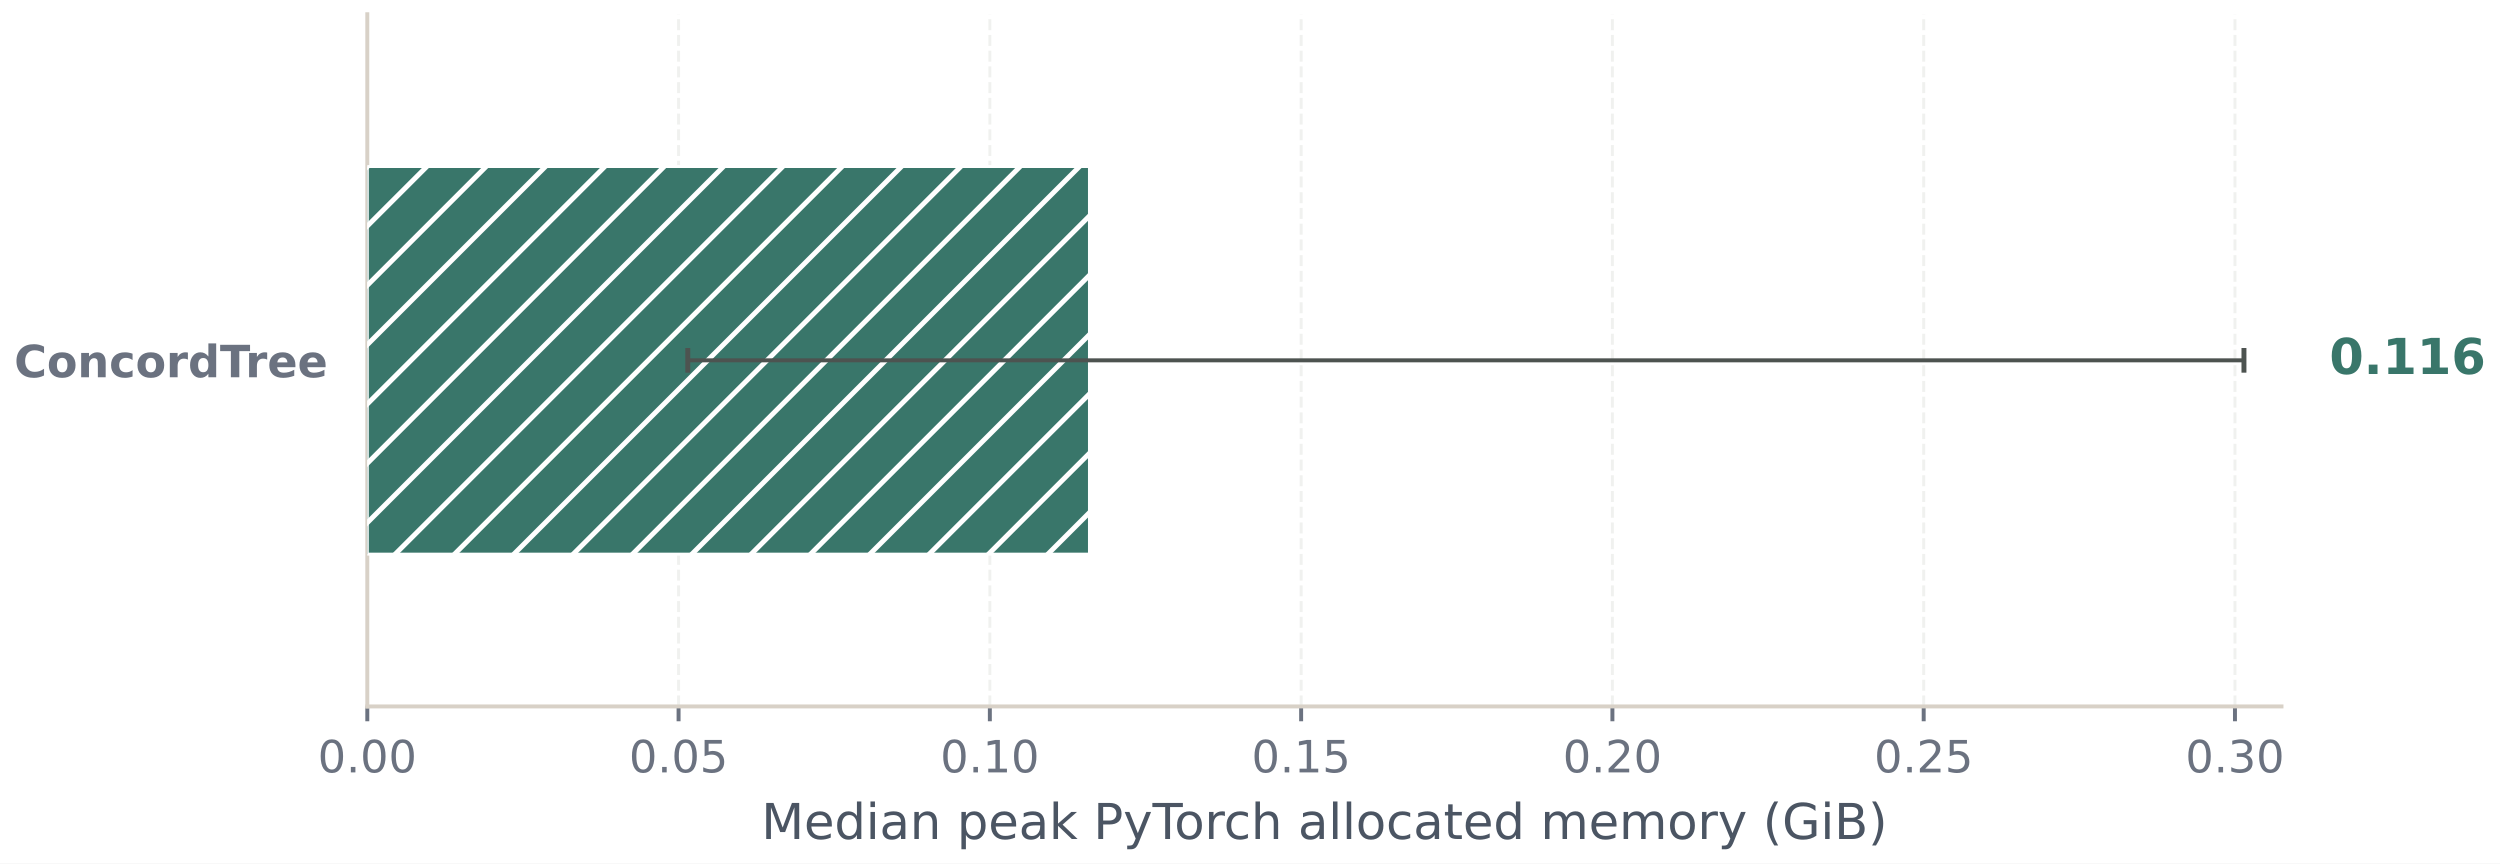
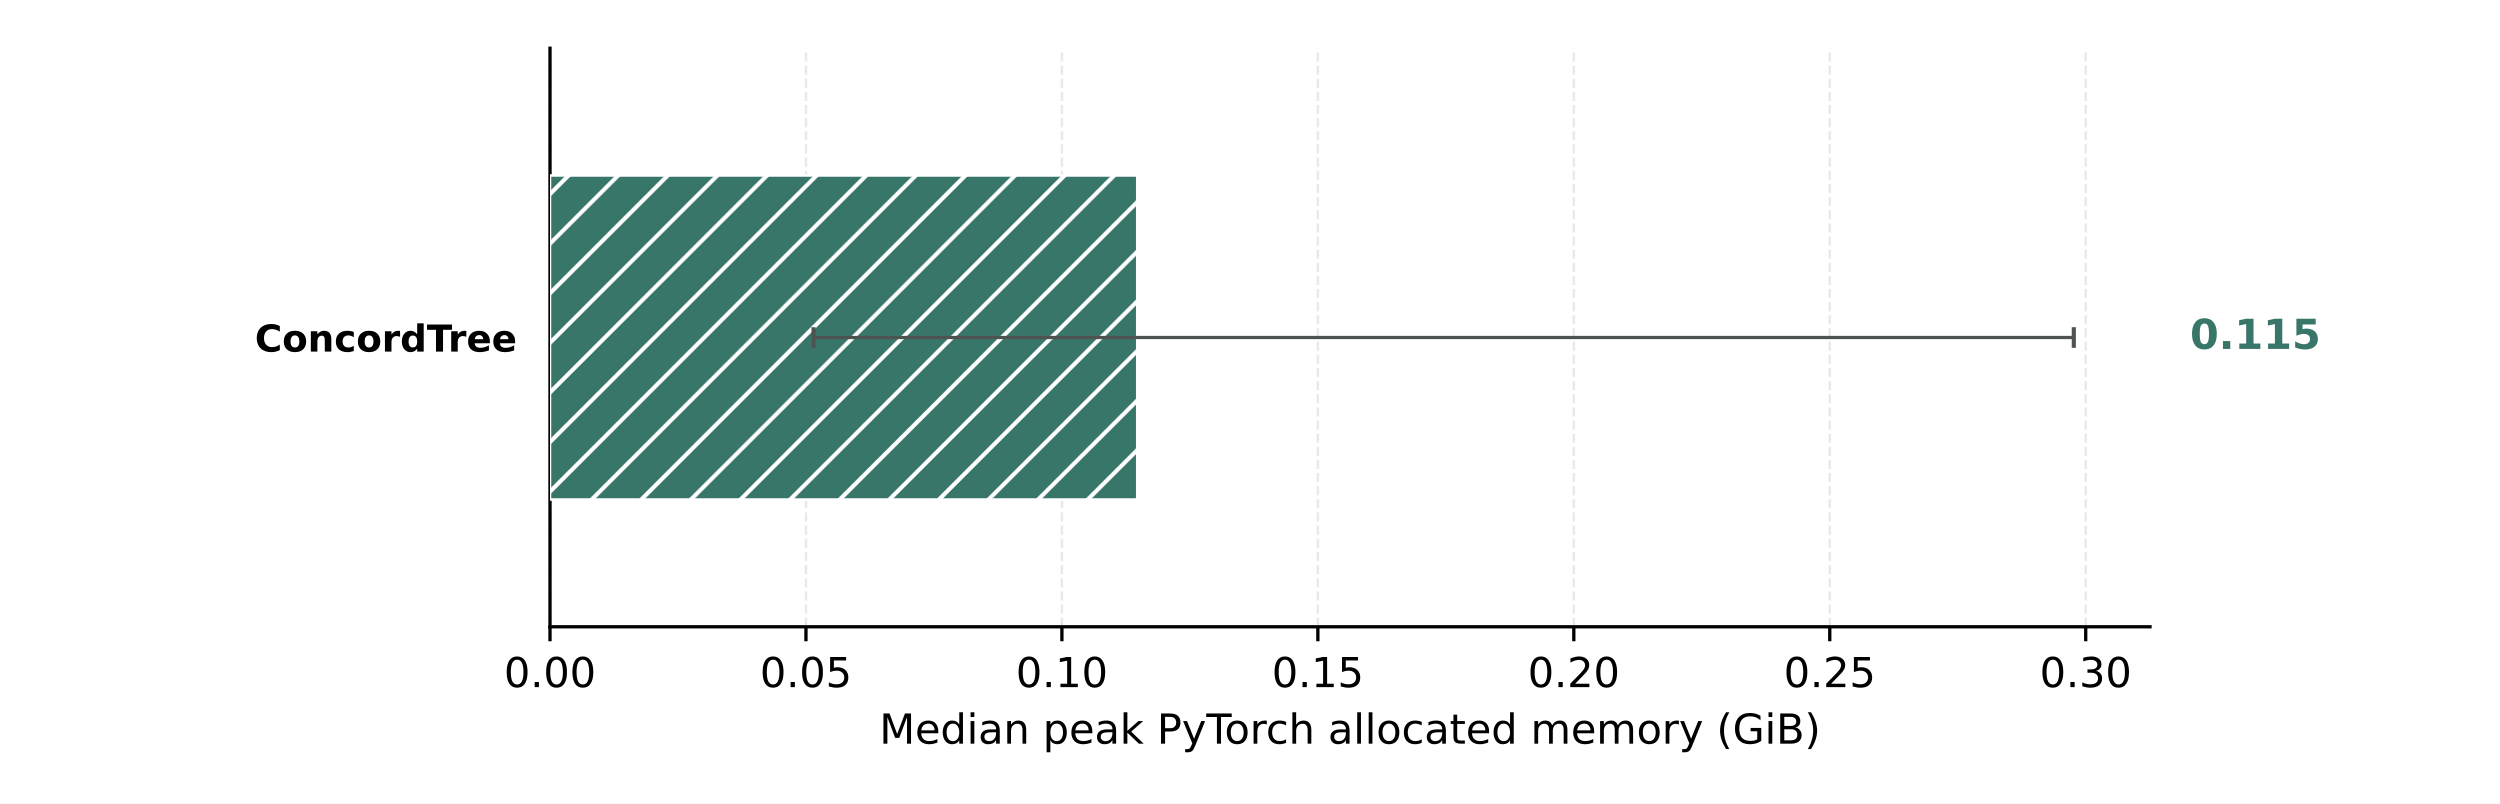
- <svg xmlns="http://www.w3.org/2000/svg" xmlns:xlink="http://www.w3.org/1999/xlink" width="505.529pt" height="174.616pt" viewBox="0 0 505.529 174.616" version="1.1">
+ <svg xmlns="http://www.w3.org/2000/svg" xmlns:xlink="http://www.w3.org/1999/xlink" width="604.8pt" height="194.4pt" viewBox="0 0 604.8 194.4" version="1.1">
  <defs>
    <style type="text/css">*{stroke-linejoin: round; stroke-linecap: butt}</style>
  </defs>
  <g id="figure_1">
    <g id="patch_1">
-       <path d="M 0 174.616  L 505.529 174.616  L 505.529 -0  L 0 -0  z " style="fill: #ffffff" />
+       <path d="M 0 194.4  L 604.8 194.4  L 604.8 0  L 0 0  z " style="fill: #ffffff" />
    </g>
    <g id="axes_1">
      <g id="patch_2">
-         <path d="M 74.271 142.848  L 461.343 142.848  L 461.343 2.88  L 74.271 2.88  z " style="fill: #ffffff" />
+         <path d="M 133.056 151.632  L 520.128 151.632  L 520.128 11.664  L 133.056 11.664  z " style="fill: #ffffff" />
      </g>
      <g id="matplotlib.axis_1">
        <g id="xtick_1">
          <g id="line2d_1">
-             <path d="M 74.271 142.848  L 74.271 2.88  " clip-path="url(#p912b2d0bd3)" style="fill: none; stroke-dasharray: 2.22,0.96; stroke-dashoffset: 0; stroke: #e8eae7; stroke-opacity: 0.65; stroke-width: 0.6" />
+             <path d="M 133.056 151.632  L 133.056 11.664  " clip-path="url(#pb42fd0613e)" style="fill: none; stroke-dasharray: 2.22,0.96; stroke-dashoffset: 0; stroke: #e8eae7; stroke-width: 0.6" />
          </g>
          <g id="line2d_2">
            <defs>
-               <path id="m4cc395ece9" d="M 0 0  L 0 3  " style="stroke: #6b7280; stroke-width: 0.8" />
+               <path id="m3c7fe1f81c" d="M 0 0  L 0 3.5  " style="stroke: #000000; stroke-width: 0.8" />
            </defs>
            <g>
-               <use xlink:href="#m4cc395ece9" x="74.271" y="142.848" style="fill: #6b7280; stroke: #6b7280; stroke-width: 0.8" />
+               <use xlink:href="#m3c7fe1f81c" x="133.056" y="151.632" style="stroke: #000000; stroke-width: 0.8" />
            </g>
          </g>
          <g id="text_1">
-             <text style="font-size: 9px; font-family: 'DejaVu Sans'; text-anchor: middle; fill: #6b7280" x="74.271" y="156.187" transform="rotate(-0 74.27094 156.1866)">0.00</text>
+             <text style="font-size: 10px; font-family: 'DejaVu Sans'; text-anchor: middle" x="133.056" y="166.23" transform="rotate(-0 133.056 166.2304)">0.00</text>
          </g>
        </g>
        <g id="xtick_2">
          <g id="line2d_3">
-             <path d="M 137.215 142.848  L 137.215 2.88  " clip-path="url(#p912b2d0bd3)" style="fill: none; stroke-dasharray: 2.22,0.96; stroke-dashoffset: 0; stroke: #e8eae7; stroke-opacity: 0.65; stroke-width: 0.6" />
+             <path d="M 194.976 151.632  L 194.976 11.664  " clip-path="url(#pb42fd0613e)" style="fill: none; stroke-dasharray: 2.22,0.96; stroke-dashoffset: 0; stroke: #e8eae7; stroke-width: 0.6" />
          </g>
          <g id="line2d_4">
            <g>
-               <use xlink:href="#m4cc395ece9" x="137.215" y="142.848" style="fill: #6b7280; stroke: #6b7280; stroke-width: 0.8" />
+               <use xlink:href="#m3c7fe1f81c" x="194.976" y="151.632" style="stroke: #000000; stroke-width: 0.8" />
            </g>
          </g>
          <g id="text_2">
-             <text style="font-size: 9px; font-family: 'DejaVu Sans'; text-anchor: middle; fill: #6b7280" x="137.215" y="156.187" transform="rotate(-0 137.2151 156.1866)">0.05</text>
+             <text style="font-size: 10px; font-family: 'DejaVu Sans'; text-anchor: middle" x="194.976" y="166.23" transform="rotate(-0 194.976 166.2304)">0.05</text>
          </g>
        </g>
        <g id="xtick_3">
          <g id="line2d_5">
-             <path d="M 200.159 142.848  L 200.159 2.88  " clip-path="url(#p912b2d0bd3)" style="fill: none; stroke-dasharray: 2.22,0.96; stroke-dashoffset: 0; stroke: #e8eae7; stroke-opacity: 0.65; stroke-width: 0.6" />
+             <path d="M 256.896 151.632  L 256.896 11.664  " clip-path="url(#pb42fd0613e)" style="fill: none; stroke-dasharray: 2.22,0.96; stroke-dashoffset: 0; stroke: #e8eae7; stroke-width: 0.6" />
          </g>
          <g id="line2d_6">
            <g>
-               <use xlink:href="#m4cc395ece9" x="200.159" y="142.848" style="fill: #6b7280; stroke: #6b7280; stroke-width: 0.8" />
+               <use xlink:href="#m3c7fe1f81c" x="256.896" y="151.632" style="stroke: #000000; stroke-width: 0.8" />
            </g>
          </g>
          <g id="text_3">
-             <text style="font-size: 9px; font-family: 'DejaVu Sans'; text-anchor: middle; fill: #6b7280" x="200.159" y="156.187" transform="rotate(-0 200.1593 156.1866)">0.10</text>
+             <text style="font-size: 10px; font-family: 'DejaVu Sans'; text-anchor: middle" x="256.896" y="166.23" transform="rotate(-0 256.8959 166.2304)">0.10</text>
          </g>
        </g>
        <g id="xtick_4">
          <g id="line2d_7">
-             <path d="M 263.103 142.848  L 263.103 2.88  " clip-path="url(#p912b2d0bd3)" style="fill: none; stroke-dasharray: 2.22,0.96; stroke-dashoffset: 0; stroke: #e8eae7; stroke-opacity: 0.65; stroke-width: 0.6" />
+             <path d="M 318.816 151.632  L 318.816 11.664  " clip-path="url(#pb42fd0613e)" style="fill: none; stroke-dasharray: 2.22,0.96; stroke-dashoffset: 0; stroke: #e8eae7; stroke-width: 0.6" />
          </g>
          <g id="line2d_8">
            <g>
-               <use xlink:href="#m4cc395ece9" x="263.103" y="142.848" style="fill: #6b7280; stroke: #6b7280; stroke-width: 0.8" />
+               <use xlink:href="#m3c7fe1f81c" x="318.816" y="151.632" style="stroke: #000000; stroke-width: 0.8" />
            </g>
          </g>
          <g id="text_4">
-             <text style="font-size: 9px; font-family: 'DejaVu Sans'; text-anchor: middle; fill: #6b7280" x="263.103" y="156.187" transform="rotate(-0 263.1035 156.1866)">0.15</text>
+             <text style="font-size: 10px; font-family: 'DejaVu Sans'; text-anchor: middle" x="318.816" y="166.23" transform="rotate(-0 318.8159 166.2304)">0.15</text>
          </g>
        </g>
        <g id="xtick_5">
          <g id="line2d_9">
-             <path d="M 326.048 142.848  L 326.048 2.88  " clip-path="url(#p912b2d0bd3)" style="fill: none; stroke-dasharray: 2.22,0.96; stroke-dashoffset: 0; stroke: #e8eae7; stroke-opacity: 0.65; stroke-width: 0.6" />
+             <path d="M 380.736 151.632  L 380.736 11.664  " clip-path="url(#pb42fd0613e)" style="fill: none; stroke-dasharray: 2.22,0.96; stroke-dashoffset: 0; stroke: #e8eae7; stroke-width: 0.6" />
          </g>
          <g id="line2d_10">
            <g>
-               <use xlink:href="#m4cc395ece9" x="326.048" y="142.848" style="fill: #6b7280; stroke: #6b7280; stroke-width: 0.8" />
+               <use xlink:href="#m3c7fe1f81c" x="380.736" y="151.632" style="stroke: #000000; stroke-width: 0.8" />
            </g>
          </g>
          <g id="text_5">
-             <text style="font-size: 9px; font-family: 'DejaVu Sans'; text-anchor: middle; fill: #6b7280" x="326.048" y="156.187" transform="rotate(-0 326.0476 156.1866)">0.20</text>
+             <text style="font-size: 10px; font-family: 'DejaVu Sans'; text-anchor: middle" x="380.736" y="166.23" transform="rotate(-0 380.7358 166.2304)">0.20</text>
          </g>
        </g>
        <g id="xtick_6">
          <g id="line2d_11">
-             <path d="M 388.992 142.848  L 388.992 2.88  " clip-path="url(#p912b2d0bd3)" style="fill: none; stroke-dasharray: 2.22,0.96; stroke-dashoffset: 0; stroke: #e8eae7; stroke-opacity: 0.65; stroke-width: 0.6" />
+             <path d="M 442.656 151.632  L 442.656 11.664  " clip-path="url(#pb42fd0613e)" style="fill: none; stroke-dasharray: 2.22,0.96; stroke-dashoffset: 0; stroke: #e8eae7; stroke-width: 0.6" />
          </g>
          <g id="line2d_12">
            <g>
-               <use xlink:href="#m4cc395ece9" x="388.992" y="142.848" style="fill: #6b7280; stroke: #6b7280; stroke-width: 0.8" />
+               <use xlink:href="#m3c7fe1f81c" x="442.656" y="151.632" style="stroke: #000000; stroke-width: 0.8" />
            </g>
          </g>
          <g id="text_6">
-             <text style="font-size: 9px; font-family: 'DejaVu Sans'; text-anchor: middle; fill: #6b7280" x="388.992" y="156.187" transform="rotate(-0 388.9918 156.1866)">0.25</text>
+             <text style="font-size: 10px; font-family: 'DejaVu Sans'; text-anchor: middle" x="442.656" y="166.23" transform="rotate(-0 442.6558 166.2304)">0.25</text>
          </g>
        </g>
        <g id="xtick_7">
          <g id="line2d_13">
-             <path d="M 451.936 142.848  L 451.936 2.88  " clip-path="url(#p912b2d0bd3)" style="fill: none; stroke-dasharray: 2.22,0.96; stroke-dashoffset: 0; stroke: #e8eae7; stroke-opacity: 0.65; stroke-width: 0.6" />
+             <path d="M 504.576 151.632  L 504.576 11.664  " clip-path="url(#pb42fd0613e)" style="fill: none; stroke-dasharray: 2.22,0.96; stroke-dashoffset: 0; stroke: #e8eae7; stroke-width: 0.6" />
          </g>
          <g id="line2d_14">
            <g>
-               <use xlink:href="#m4cc395ece9" x="451.936" y="142.848" style="fill: #6b7280; stroke: #6b7280; stroke-width: 0.8" />
+               <use xlink:href="#m3c7fe1f81c" x="504.576" y="151.632" style="stroke: #000000; stroke-width: 0.8" />
            </g>
          </g>
          <g id="text_7">
-             <text style="font-size: 9px; font-family: 'DejaVu Sans'; text-anchor: middle; fill: #6b7280" x="451.936" y="156.187" transform="rotate(-0 451.936 156.1866)">0.30</text>
+             <text style="font-size: 10px; font-family: 'DejaVu Sans'; text-anchor: middle" x="504.576" y="166.23" transform="rotate(-0 504.5757 166.2304)">0.30</text>
          </g>
        </g>
        <g id="text_8">
-           <text style="font-size: 10px; font-family: 'DejaVu Sans'; text-anchor: middle; fill: #4b5563" x="267.807" y="169.657" transform="rotate(-0 267.8069 169.6567)">Median peak PyTorch allocated memory (GiB)</text>
+           <text style="font-size: 10px; font-family: 'DejaVu Sans'; text-anchor: middle" x="326.592" y="179.909" transform="rotate(-0 326.592 179.9086)">Median peak PyTorch allocated memory (GiB)</text>
        </g>
      </g>
      <g id="matplotlib.axis_2">
        <g id="ytick_1">
          <g id="line2d_15" />
          <g id="text_9">
-             <text style="font-weight: 700; font-size: 9px; font-family: 'DejaVu Sans'; text-anchor: end; fill: #6b7280" x="66.271" y="76.283" transform="rotate(-0 66.27094 76.2833)">ConcordTree</text>
+             <text style="font-weight: 700; font-size: 9px; font-family: 'DejaVu Sans'; text-anchor: end" x="125.056" y="85.067" transform="rotate(-0 125.056 85.0673)">ConcordTree</text>
          </g>
        </g>
      </g>
      <g id="patch_3">
-         <path d="M 74.271 142.848  L 74.271 2.88  " style="fill: none; stroke: #d8d1c7; stroke-width: 0.8; stroke-linejoin: miter; stroke-linecap: square" />
+         <path d="M 133.056 151.632  L 133.056 11.664  " style="fill: none; stroke: #000000; stroke-width: 0.8; stroke-linejoin: miter; stroke-linecap: square" />
      </g>
      <g id="patch_4">
-         <path d="M 74.271 142.848  L 461.343 142.848  " style="fill: none; stroke: #d8d1c7; stroke-width: 0.8; stroke-linejoin: miter; stroke-linecap: square" />
+         <path d="M 133.056 151.632  L 520.128 151.632  " style="fill: none; stroke: #000000; stroke-width: 0.8; stroke-linejoin: miter; stroke-linecap: square" />
      </g>
      <g id="patch_5">
-         <path d="M 74.271 33.673  L 220.302 33.673  L 220.302 112.055  L 74.271 112.055  z " clip-path="url(#p912b2d0bd3)" style="fill: url(#hdca0b6803e); stroke: #ffffff; stroke-width: 0.6; stroke-linejoin: miter" />
+         <path d="M 133.056 42.457  L 275.113 42.457  L 275.113 120.839  L 133.056 120.839  z " clip-path="url(#pb42fd0613e)" style="fill: url(#haec931b83a); stroke: #ffffff; stroke-width: 0.6; stroke-linejoin: miter" />
      </g>
      <g id="text_10">
-         <text style="font-weight: 700; font-size: 10px; font-family: 'DejaVu Sans'; text-anchor: start; fill: #39766a" x="471.02" y="75.623" transform="rotate(-0 471.0197 75.62337)">0.116</text>
+         <text style="font-weight: 700; font-size: 10px; font-family: 'DejaVu Sans'; text-anchor: start; fill: #39766a" x="529.805" y="84.407" transform="rotate(-0 529.8048 84.40738)">0.115</text>
      </g>
      <g id="LineCollection_1">
-         <path d="M 139.075 72.864  L 453.753 72.864  " clip-path="url(#p912b2d0bd3)" style="fill: none; stroke: #4d5350; stroke-width: 0.8" />
+         <path d="M 196.81 81.648  L 501.696 81.648  " clip-path="url(#pb42fd0613e)" style="fill: none; stroke: #4d5350; stroke-width: 0.8" />
      </g>
      <g id="line2d_16">
        <defs>
-           <path id="m170ebe8e5d" d="M 0 2.5  L 0 -2.5  " style="stroke: #4d5350" />
+           <path id="m76bfbd8bdf" d="M 0 2.5  L 0 -2.5  " style="stroke: #4d5350" />
        </defs>
-         <g clip-path="url(#p912b2d0bd3)">
-           <use xlink:href="#m170ebe8e5d" x="139.075" y="72.864" style="fill: #1f77b4; stroke: #4d5350" />
+         <g clip-path="url(#pb42fd0613e)">
+           <use xlink:href="#m76bfbd8bdf" x="196.81" y="81.648" style="fill: #1f77b4; stroke: #4d5350" />
        </g>
      </g>
      <g id="line2d_17">
-         <g clip-path="url(#p912b2d0bd3)">
-           <use xlink:href="#m170ebe8e5d" x="453.753" y="72.864" style="fill: #1f77b4; stroke: #4d5350" />
+         <g clip-path="url(#pb42fd0613e)">
+           <use xlink:href="#m76bfbd8bdf" x="501.696" y="81.648" style="fill: #1f77b4; stroke: #4d5350" />
        </g>
      </g>
    </g>
  </g>
  <defs>
-     <clipPath id="p912b2d0bd3">
-       <rect x="74.271" y="2.88" width="387.072" height="139.968" />
+     <clipPath id="pb42fd0613e">
+       <rect x="133.056" y="11.664" width="387.072" height="139.968" />
    </clipPath>
  </defs>
  <defs>
-     <pattern id="hdca0b6803e" patternUnits="userSpaceOnUse" x="0" y="0" width="72" height="72">
+     <pattern id="haec931b83a" patternUnits="userSpaceOnUse" x="0" y="0" width="72" height="72">
      <rect x="0" y="0" width="73" height="73" fill="#39766a" />
      <path d="M -36 36  L 36 -36  M -30 42  L 42 -30  M -24 48  L 48 -24  M -18 54  L 54 -18  M -12 60  L 60 -12  M -6 66  L 66 -6  M 0 72  L 72 0  M 6 78  L 78 6  M 12 84  L 84 12  M 18 90  L 90 18  M 24 96  L 96 24  M 30 102  L 102 30  M 36 108  L 108 36  " style="fill: #ffffff; stroke: #ffffff; stroke-width: 1.0; stroke-linecap: butt; stroke-linejoin: miter" />
    </pattern>
  </defs>
</svg>
